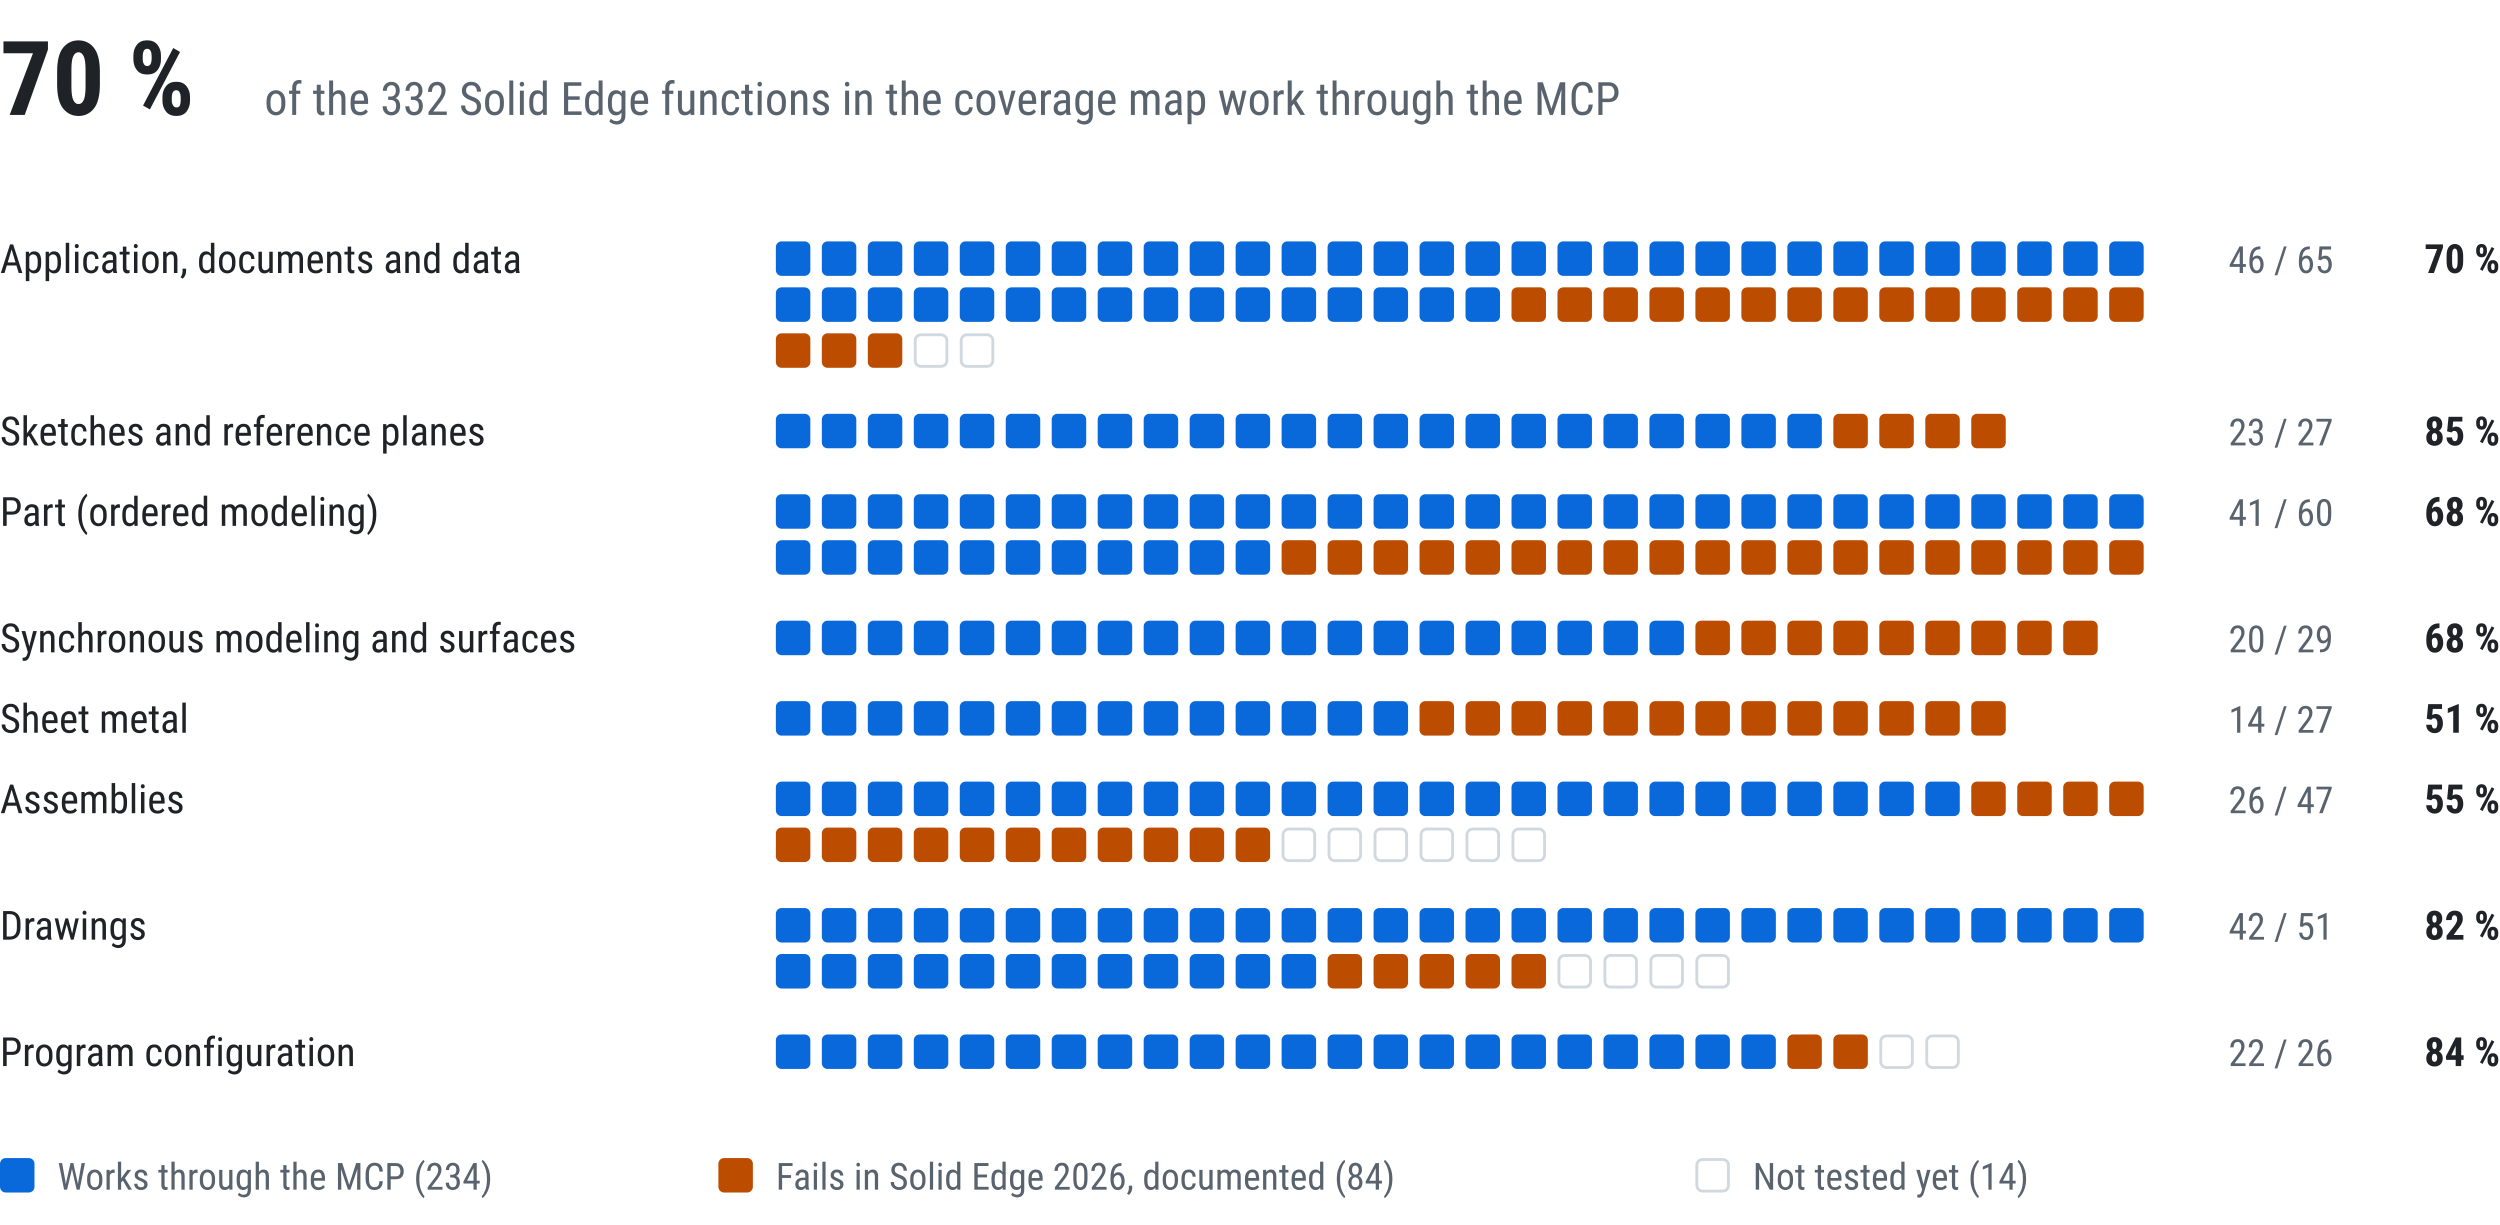
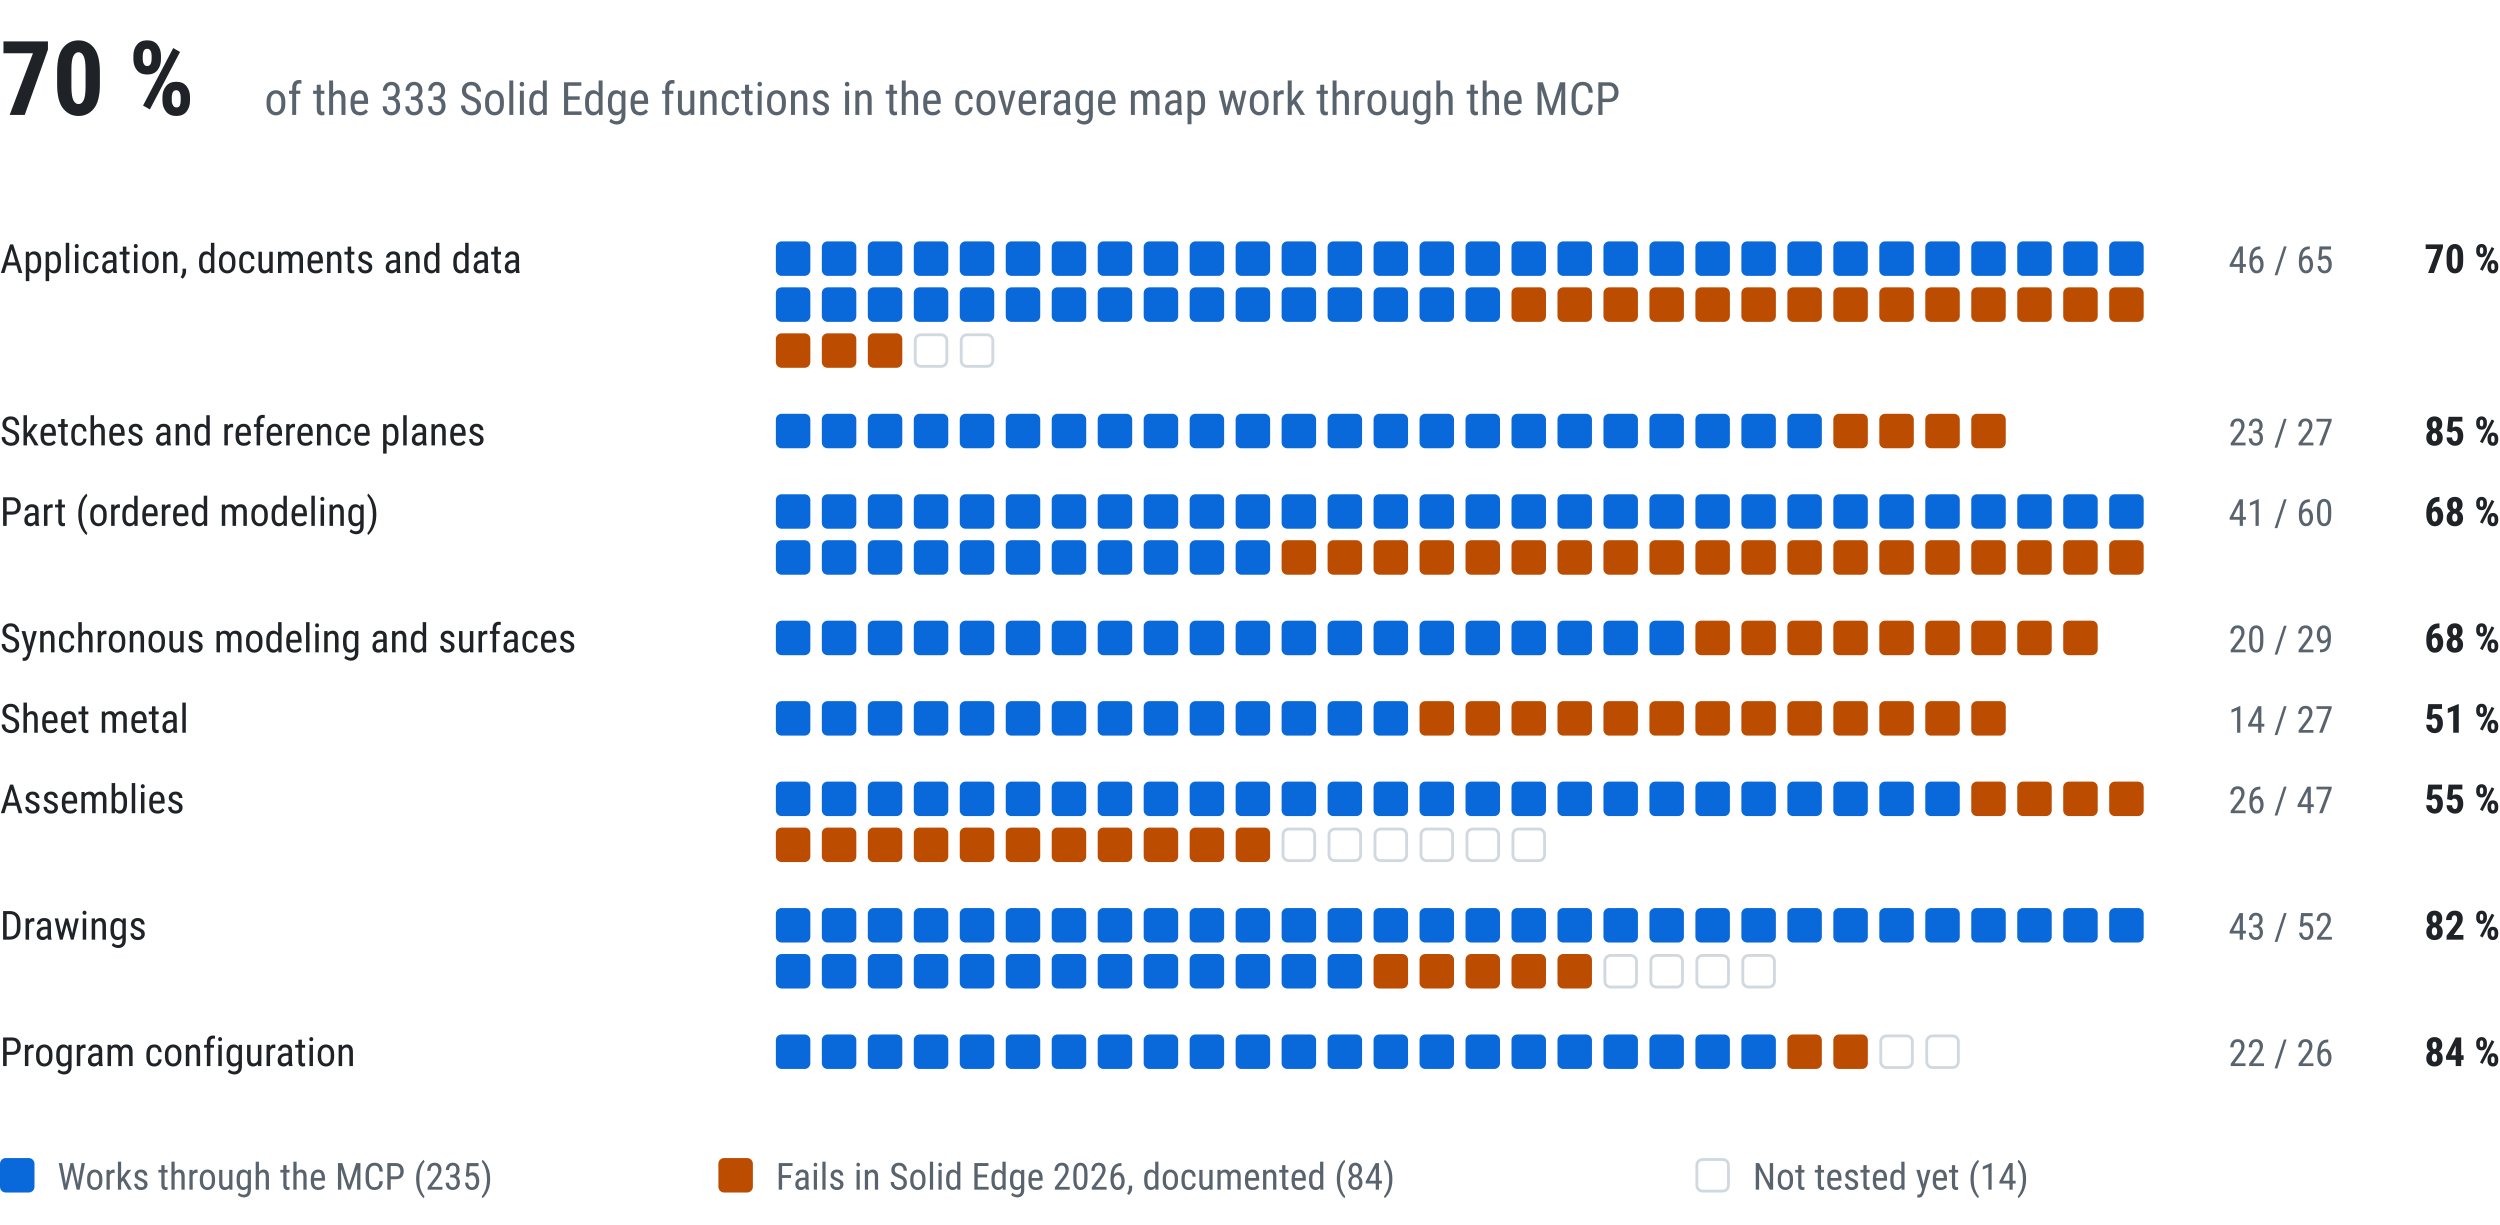
<svg xmlns="http://www.w3.org/2000/svg" width="870" height="426" viewBox="0 0 870 426" role="img" aria-labelledby="title desc">
  <g font-family="Bahnschrift, 'DIN Alternate', 'DIN 1451', D-DIN, Barlow, 'Roboto Condensed', 'Arial Narrow', sans-serif">
    <text x="0" y="40" font-size="36" font-weight="600" fill="#1f2328">70 %</text>
-     <text x="92" y="40" font-size="16" fill="#59636e">of the 332 Solid Edge functions in the coverage map work through the MCP</text>
+     <text x="92" y="40" font-size="16" fill="#59636e">of the 333 Solid Edge functions in the coverage map work through the MCP</text>
    <text x="0" y="95" font-size="14" fill="#1f2328">Application, documents and data</text>
    <rect x="270" y="84" width="12" height="12" rx="2" fill="#0969da" />
    <rect x="286" y="84" width="12" height="12" rx="2" fill="#0969da" />
    <rect x="302" y="84" width="12" height="12" rx="2" fill="#0969da" />
    <rect x="318" y="84" width="12" height="12" rx="2" fill="#0969da" />
    <rect x="334" y="84" width="12" height="12" rx="2" fill="#0969da" />
    <rect x="350" y="84" width="12" height="12" rx="2" fill="#0969da" />
    <rect x="366" y="84" width="12" height="12" rx="2" fill="#0969da" />
    <rect x="382" y="84" width="12" height="12" rx="2" fill="#0969da" />
    <rect x="398" y="84" width="12" height="12" rx="2" fill="#0969da" />
    <rect x="414" y="84" width="12" height="12" rx="2" fill="#0969da" />
    <rect x="430" y="84" width="12" height="12" rx="2" fill="#0969da" />
    <rect x="446" y="84" width="12" height="12" rx="2" fill="#0969da" />
    <rect x="462" y="84" width="12" height="12" rx="2" fill="#0969da" />
    <rect x="478" y="84" width="12" height="12" rx="2" fill="#0969da" />
    <rect x="494" y="84" width="12" height="12" rx="2" fill="#0969da" />
    <rect x="510" y="84" width="12" height="12" rx="2" fill="#0969da" />
    <rect x="526" y="84" width="12" height="12" rx="2" fill="#0969da" />
    <rect x="542" y="84" width="12" height="12" rx="2" fill="#0969da" />
    <rect x="558" y="84" width="12" height="12" rx="2" fill="#0969da" />
    <rect x="574" y="84" width="12" height="12" rx="2" fill="#0969da" />
    <rect x="590" y="84" width="12" height="12" rx="2" fill="#0969da" />
    <rect x="606" y="84" width="12" height="12" rx="2" fill="#0969da" />
    <rect x="622" y="84" width="12" height="12" rx="2" fill="#0969da" />
    <rect x="638" y="84" width="12" height="12" rx="2" fill="#0969da" />
    <rect x="654" y="84" width="12" height="12" rx="2" fill="#0969da" />
    <rect x="670" y="84" width="12" height="12" rx="2" fill="#0969da" />
    <rect x="686" y="84" width="12" height="12" rx="2" fill="#0969da" />
    <rect x="702" y="84" width="12" height="12" rx="2" fill="#0969da" />
    <rect x="718" y="84" width="12" height="12" rx="2" fill="#0969da" />
    <rect x="734" y="84" width="12" height="12" rx="2" fill="#0969da" />
    <rect x="270" y="100" width="12" height="12" rx="2" fill="#0969da" />
    <rect x="286" y="100" width="12" height="12" rx="2" fill="#0969da" />
    <rect x="302" y="100" width="12" height="12" rx="2" fill="#0969da" />
    <rect x="318" y="100" width="12" height="12" rx="2" fill="#0969da" />
    <rect x="334" y="100" width="12" height="12" rx="2" fill="#0969da" />
    <rect x="350" y="100" width="12" height="12" rx="2" fill="#0969da" />
    <rect x="366" y="100" width="12" height="12" rx="2" fill="#0969da" />
    <rect x="382" y="100" width="12" height="12" rx="2" fill="#0969da" />
    <rect x="398" y="100" width="12" height="12" rx="2" fill="#0969da" />
    <rect x="414" y="100" width="12" height="12" rx="2" fill="#0969da" />
    <rect x="430" y="100" width="12" height="12" rx="2" fill="#0969da" />
    <rect x="446" y="100" width="12" height="12" rx="2" fill="#0969da" />
    <rect x="462" y="100" width="12" height="12" rx="2" fill="#0969da" />
    <rect x="478" y="100" width="12" height="12" rx="2" fill="#0969da" />
    <rect x="494" y="100" width="12" height="12" rx="2" fill="#0969da" />
    <rect x="510" y="100" width="12" height="12" rx="2" fill="#0969da" />
    <rect x="526" y="100" width="12" height="12" rx="2" fill="#bc4c00" />
    <rect x="542" y="100" width="12" height="12" rx="2" fill="#bc4c00" />
    <rect x="558" y="100" width="12" height="12" rx="2" fill="#bc4c00" />
    <rect x="574" y="100" width="12" height="12" rx="2" fill="#bc4c00" />
    <rect x="590" y="100" width="12" height="12" rx="2" fill="#bc4c00" />
    <rect x="606" y="100" width="12" height="12" rx="2" fill="#bc4c00" />
    <rect x="622" y="100" width="12" height="12" rx="2" fill="#bc4c00" />
    <rect x="638" y="100" width="12" height="12" rx="2" fill="#bc4c00" />
    <rect x="654" y="100" width="12" height="12" rx="2" fill="#bc4c00" />
    <rect x="670" y="100" width="12" height="12" rx="2" fill="#bc4c00" />
    <rect x="686" y="100" width="12" height="12" rx="2" fill="#bc4c00" />
    <rect x="702" y="100" width="12" height="12" rx="2" fill="#bc4c00" />
    <rect x="718" y="100" width="12" height="12" rx="2" fill="#bc4c00" />
    <rect x="734" y="100" width="12" height="12" rx="2" fill="#bc4c00" />
    <rect x="270" y="116" width="12" height="12" rx="2" fill="#bc4c00" />
    <rect x="286" y="116" width="12" height="12" rx="2" fill="#bc4c00" />
    <rect x="302" y="116" width="12" height="12" rx="2" fill="#bc4c00" />
    <rect x="318.5" y="116.5" width="11" height="11" rx="2" fill="none" stroke="#d1d9e0" />
    <rect x="334.5" y="116.5" width="11" height="11" rx="2" fill="none" stroke="#d1d9e0" />
    <text x="812" y="95" font-size="13" text-anchor="end" fill="#59636e">46 / 65</text>
    <text x="870" y="95" font-size="14" font-weight="600" text-anchor="end" fill="#1f2328">70 %</text>
    <text x="0" y="155" font-size="14" fill="#1f2328">Sketches and reference planes</text>
    <rect x="270" y="144" width="12" height="12" rx="2" fill="#0969da" />
    <rect x="286" y="144" width="12" height="12" rx="2" fill="#0969da" />
    <rect x="302" y="144" width="12" height="12" rx="2" fill="#0969da" />
    <rect x="318" y="144" width="12" height="12" rx="2" fill="#0969da" />
    <rect x="334" y="144" width="12" height="12" rx="2" fill="#0969da" />
    <rect x="350" y="144" width="12" height="12" rx="2" fill="#0969da" />
    <rect x="366" y="144" width="12" height="12" rx="2" fill="#0969da" />
    <rect x="382" y="144" width="12" height="12" rx="2" fill="#0969da" />
    <rect x="398" y="144" width="12" height="12" rx="2" fill="#0969da" />
    <rect x="414" y="144" width="12" height="12" rx="2" fill="#0969da" />
    <rect x="430" y="144" width="12" height="12" rx="2" fill="#0969da" />
    <rect x="446" y="144" width="12" height="12" rx="2" fill="#0969da" />
    <rect x="462" y="144" width="12" height="12" rx="2" fill="#0969da" />
    <rect x="478" y="144" width="12" height="12" rx="2" fill="#0969da" />
    <rect x="494" y="144" width="12" height="12" rx="2" fill="#0969da" />
    <rect x="510" y="144" width="12" height="12" rx="2" fill="#0969da" />
    <rect x="526" y="144" width="12" height="12" rx="2" fill="#0969da" />
    <rect x="542" y="144" width="12" height="12" rx="2" fill="#0969da" />
    <rect x="558" y="144" width="12" height="12" rx="2" fill="#0969da" />
    <rect x="574" y="144" width="12" height="12" rx="2" fill="#0969da" />
    <rect x="590" y="144" width="12" height="12" rx="2" fill="#0969da" />
    <rect x="606" y="144" width="12" height="12" rx="2" fill="#0969da" />
    <rect x="622" y="144" width="12" height="12" rx="2" fill="#0969da" />
    <rect x="638" y="144" width="12" height="12" rx="2" fill="#bc4c00" />
    <rect x="654" y="144" width="12" height="12" rx="2" fill="#bc4c00" />
    <rect x="670" y="144" width="12" height="12" rx="2" fill="#bc4c00" />
    <rect x="686" y="144" width="12" height="12" rx="2" fill="#bc4c00" />
    <text x="812" y="155" font-size="13" text-anchor="end" fill="#59636e">23 / 27</text>
    <text x="870" y="155" font-size="14" font-weight="600" text-anchor="end" fill="#1f2328">85 %</text>
    <text x="0" y="183" font-size="14" fill="#1f2328">Part (ordered modeling)</text>
    <rect x="270" y="172" width="12" height="12" rx="2" fill="#0969da" />
    <rect x="286" y="172" width="12" height="12" rx="2" fill="#0969da" />
    <rect x="302" y="172" width="12" height="12" rx="2" fill="#0969da" />
    <rect x="318" y="172" width="12" height="12" rx="2" fill="#0969da" />
    <rect x="334" y="172" width="12" height="12" rx="2" fill="#0969da" />
    <rect x="350" y="172" width="12" height="12" rx="2" fill="#0969da" />
    <rect x="366" y="172" width="12" height="12" rx="2" fill="#0969da" />
    <rect x="382" y="172" width="12" height="12" rx="2" fill="#0969da" />
    <rect x="398" y="172" width="12" height="12" rx="2" fill="#0969da" />
    <rect x="414" y="172" width="12" height="12" rx="2" fill="#0969da" />
    <rect x="430" y="172" width="12" height="12" rx="2" fill="#0969da" />
    <rect x="446" y="172" width="12" height="12" rx="2" fill="#0969da" />
    <rect x="462" y="172" width="12" height="12" rx="2" fill="#0969da" />
    <rect x="478" y="172" width="12" height="12" rx="2" fill="#0969da" />
    <rect x="494" y="172" width="12" height="12" rx="2" fill="#0969da" />
    <rect x="510" y="172" width="12" height="12" rx="2" fill="#0969da" />
    <rect x="526" y="172" width="12" height="12" rx="2" fill="#0969da" />
    <rect x="542" y="172" width="12" height="12" rx="2" fill="#0969da" />
    <rect x="558" y="172" width="12" height="12" rx="2" fill="#0969da" />
    <rect x="574" y="172" width="12" height="12" rx="2" fill="#0969da" />
    <rect x="590" y="172" width="12" height="12" rx="2" fill="#0969da" />
    <rect x="606" y="172" width="12" height="12" rx="2" fill="#0969da" />
    <rect x="622" y="172" width="12" height="12" rx="2" fill="#0969da" />
    <rect x="638" y="172" width="12" height="12" rx="2" fill="#0969da" />
    <rect x="654" y="172" width="12" height="12" rx="2" fill="#0969da" />
    <rect x="670" y="172" width="12" height="12" rx="2" fill="#0969da" />
    <rect x="686" y="172" width="12" height="12" rx="2" fill="#0969da" />
    <rect x="702" y="172" width="12" height="12" rx="2" fill="#0969da" />
    <rect x="718" y="172" width="12" height="12" rx="2" fill="#0969da" />
    <rect x="734" y="172" width="12" height="12" rx="2" fill="#0969da" />
    <rect x="270" y="188" width="12" height="12" rx="2" fill="#0969da" />
    <rect x="286" y="188" width="12" height="12" rx="2" fill="#0969da" />
    <rect x="302" y="188" width="12" height="12" rx="2" fill="#0969da" />
    <rect x="318" y="188" width="12" height="12" rx="2" fill="#0969da" />
    <rect x="334" y="188" width="12" height="12" rx="2" fill="#0969da" />
    <rect x="350" y="188" width="12" height="12" rx="2" fill="#0969da" />
    <rect x="366" y="188" width="12" height="12" rx="2" fill="#0969da" />
    <rect x="382" y="188" width="12" height="12" rx="2" fill="#0969da" />
    <rect x="398" y="188" width="12" height="12" rx="2" fill="#0969da" />
    <rect x="414" y="188" width="12" height="12" rx="2" fill="#0969da" />
    <rect x="430" y="188" width="12" height="12" rx="2" fill="#0969da" />
    <rect x="446" y="188" width="12" height="12" rx="2" fill="#bc4c00" />
    <rect x="462" y="188" width="12" height="12" rx="2" fill="#bc4c00" />
    <rect x="478" y="188" width="12" height="12" rx="2" fill="#bc4c00" />
    <rect x="494" y="188" width="12" height="12" rx="2" fill="#bc4c00" />
    <rect x="510" y="188" width="12" height="12" rx="2" fill="#bc4c00" />
    <rect x="526" y="188" width="12" height="12" rx="2" fill="#bc4c00" />
    <rect x="542" y="188" width="12" height="12" rx="2" fill="#bc4c00" />
    <rect x="558" y="188" width="12" height="12" rx="2" fill="#bc4c00" />
    <rect x="574" y="188" width="12" height="12" rx="2" fill="#bc4c00" />
    <rect x="590" y="188" width="12" height="12" rx="2" fill="#bc4c00" />
    <rect x="606" y="188" width="12" height="12" rx="2" fill="#bc4c00" />
    <rect x="622" y="188" width="12" height="12" rx="2" fill="#bc4c00" />
    <rect x="638" y="188" width="12" height="12" rx="2" fill="#bc4c00" />
    <rect x="654" y="188" width="12" height="12" rx="2" fill="#bc4c00" />
    <rect x="670" y="188" width="12" height="12" rx="2" fill="#bc4c00" />
    <rect x="686" y="188" width="12" height="12" rx="2" fill="#bc4c00" />
    <rect x="702" y="188" width="12" height="12" rx="2" fill="#bc4c00" />
    <rect x="718" y="188" width="12" height="12" rx="2" fill="#bc4c00" />
    <rect x="734" y="188" width="12" height="12" rx="2" fill="#bc4c00" />
    <text x="812" y="183" font-size="13" text-anchor="end" fill="#59636e">41 / 60</text>
    <text x="870" y="183" font-size="14" font-weight="600" text-anchor="end" fill="#1f2328">68 %</text>
    <text x="0" y="227" font-size="14" fill="#1f2328">Synchronous modeling and surfaces</text>
    <rect x="270" y="216" width="12" height="12" rx="2" fill="#0969da" />
    <rect x="286" y="216" width="12" height="12" rx="2" fill="#0969da" />
    <rect x="302" y="216" width="12" height="12" rx="2" fill="#0969da" />
    <rect x="318" y="216" width="12" height="12" rx="2" fill="#0969da" />
    <rect x="334" y="216" width="12" height="12" rx="2" fill="#0969da" />
    <rect x="350" y="216" width="12" height="12" rx="2" fill="#0969da" />
    <rect x="366" y="216" width="12" height="12" rx="2" fill="#0969da" />
    <rect x="382" y="216" width="12" height="12" rx="2" fill="#0969da" />
    <rect x="398" y="216" width="12" height="12" rx="2" fill="#0969da" />
    <rect x="414" y="216" width="12" height="12" rx="2" fill="#0969da" />
    <rect x="430" y="216" width="12" height="12" rx="2" fill="#0969da" />
    <rect x="446" y="216" width="12" height="12" rx="2" fill="#0969da" />
    <rect x="462" y="216" width="12" height="12" rx="2" fill="#0969da" />
    <rect x="478" y="216" width="12" height="12" rx="2" fill="#0969da" />
    <rect x="494" y="216" width="12" height="12" rx="2" fill="#0969da" />
    <rect x="510" y="216" width="12" height="12" rx="2" fill="#0969da" />
    <rect x="526" y="216" width="12" height="12" rx="2" fill="#0969da" />
    <rect x="542" y="216" width="12" height="12" rx="2" fill="#0969da" />
    <rect x="558" y="216" width="12" height="12" rx="2" fill="#0969da" />
    <rect x="574" y="216" width="12" height="12" rx="2" fill="#0969da" />
    <rect x="590" y="216" width="12" height="12" rx="2" fill="#bc4c00" />
    <rect x="606" y="216" width="12" height="12" rx="2" fill="#bc4c00" />
    <rect x="622" y="216" width="12" height="12" rx="2" fill="#bc4c00" />
    <rect x="638" y="216" width="12" height="12" rx="2" fill="#bc4c00" />
    <rect x="654" y="216" width="12" height="12" rx="2" fill="#bc4c00" />
    <rect x="670" y="216" width="12" height="12" rx="2" fill="#bc4c00" />
    <rect x="686" y="216" width="12" height="12" rx="2" fill="#bc4c00" />
    <rect x="702" y="216" width="12" height="12" rx="2" fill="#bc4c00" />
    <rect x="718" y="216" width="12" height="12" rx="2" fill="#bc4c00" />
    <text x="812" y="227" font-size="13" text-anchor="end" fill="#59636e">20 / 29</text>
    <text x="870" y="227" font-size="14" font-weight="600" text-anchor="end" fill="#1f2328">68 %</text>
    <text x="0" y="255" font-size="14" fill="#1f2328">Sheet metal</text>
    <rect x="270" y="244" width="12" height="12" rx="2" fill="#0969da" />
    <rect x="286" y="244" width="12" height="12" rx="2" fill="#0969da" />
    <rect x="302" y="244" width="12" height="12" rx="2" fill="#0969da" />
    <rect x="318" y="244" width="12" height="12" rx="2" fill="#0969da" />
    <rect x="334" y="244" width="12" height="12" rx="2" fill="#0969da" />
    <rect x="350" y="244" width="12" height="12" rx="2" fill="#0969da" />
    <rect x="366" y="244" width="12" height="12" rx="2" fill="#0969da" />
    <rect x="382" y="244" width="12" height="12" rx="2" fill="#0969da" />
    <rect x="398" y="244" width="12" height="12" rx="2" fill="#0969da" />
    <rect x="414" y="244" width="12" height="12" rx="2" fill="#0969da" />
    <rect x="430" y="244" width="12" height="12" rx="2" fill="#0969da" />
    <rect x="446" y="244" width="12" height="12" rx="2" fill="#0969da" />
    <rect x="462" y="244" width="12" height="12" rx="2" fill="#0969da" />
    <rect x="478" y="244" width="12" height="12" rx="2" fill="#0969da" />
    <rect x="494" y="244" width="12" height="12" rx="2" fill="#bc4c00" />
    <rect x="510" y="244" width="12" height="12" rx="2" fill="#bc4c00" />
    <rect x="526" y="244" width="12" height="12" rx="2" fill="#bc4c00" />
    <rect x="542" y="244" width="12" height="12" rx="2" fill="#bc4c00" />
    <rect x="558" y="244" width="12" height="12" rx="2" fill="#bc4c00" />
    <rect x="574" y="244" width="12" height="12" rx="2" fill="#bc4c00" />
    <rect x="590" y="244" width="12" height="12" rx="2" fill="#bc4c00" />
    <rect x="606" y="244" width="12" height="12" rx="2" fill="#bc4c00" />
    <rect x="622" y="244" width="12" height="12" rx="2" fill="#bc4c00" />
    <rect x="638" y="244" width="12" height="12" rx="2" fill="#bc4c00" />
    <rect x="654" y="244" width="12" height="12" rx="2" fill="#bc4c00" />
    <rect x="670" y="244" width="12" height="12" rx="2" fill="#bc4c00" />
    <rect x="686" y="244" width="12" height="12" rx="2" fill="#bc4c00" />
    <text x="812" y="255" font-size="13" text-anchor="end" fill="#59636e">14 / 27</text>
    <text x="870" y="255" font-size="14" font-weight="600" text-anchor="end" fill="#1f2328">51 %</text>
    <text x="0" y="283" font-size="14" fill="#1f2328">Assemblies</text>
    <rect x="270" y="272" width="12" height="12" rx="2" fill="#0969da" />
    <rect x="286" y="272" width="12" height="12" rx="2" fill="#0969da" />
    <rect x="302" y="272" width="12" height="12" rx="2" fill="#0969da" />
    <rect x="318" y="272" width="12" height="12" rx="2" fill="#0969da" />
    <rect x="334" y="272" width="12" height="12" rx="2" fill="#0969da" />
    <rect x="350" y="272" width="12" height="12" rx="2" fill="#0969da" />
    <rect x="366" y="272" width="12" height="12" rx="2" fill="#0969da" />
    <rect x="382" y="272" width="12" height="12" rx="2" fill="#0969da" />
    <rect x="398" y="272" width="12" height="12" rx="2" fill="#0969da" />
    <rect x="414" y="272" width="12" height="12" rx="2" fill="#0969da" />
    <rect x="430" y="272" width="12" height="12" rx="2" fill="#0969da" />
    <rect x="446" y="272" width="12" height="12" rx="2" fill="#0969da" />
    <rect x="462" y="272" width="12" height="12" rx="2" fill="#0969da" />
    <rect x="478" y="272" width="12" height="12" rx="2" fill="#0969da" />
    <rect x="494" y="272" width="12" height="12" rx="2" fill="#0969da" />
    <rect x="510" y="272" width="12" height="12" rx="2" fill="#0969da" />
    <rect x="526" y="272" width="12" height="12" rx="2" fill="#0969da" />
    <rect x="542" y="272" width="12" height="12" rx="2" fill="#0969da" />
    <rect x="558" y="272" width="12" height="12" rx="2" fill="#0969da" />
    <rect x="574" y="272" width="12" height="12" rx="2" fill="#0969da" />
    <rect x="590" y="272" width="12" height="12" rx="2" fill="#0969da" />
    <rect x="606" y="272" width="12" height="12" rx="2" fill="#0969da" />
    <rect x="622" y="272" width="12" height="12" rx="2" fill="#0969da" />
    <rect x="638" y="272" width="12" height="12" rx="2" fill="#0969da" />
    <rect x="654" y="272" width="12" height="12" rx="2" fill="#0969da" />
    <rect x="670" y="272" width="12" height="12" rx="2" fill="#0969da" />
    <rect x="686" y="272" width="12" height="12" rx="2" fill="#bc4c00" />
    <rect x="702" y="272" width="12" height="12" rx="2" fill="#bc4c00" />
    <rect x="718" y="272" width="12" height="12" rx="2" fill="#bc4c00" />
    <rect x="734" y="272" width="12" height="12" rx="2" fill="#bc4c00" />
    <rect x="270" y="288" width="12" height="12" rx="2" fill="#bc4c00" />
    <rect x="286" y="288" width="12" height="12" rx="2" fill="#bc4c00" />
    <rect x="302" y="288" width="12" height="12" rx="2" fill="#bc4c00" />
    <rect x="318" y="288" width="12" height="12" rx="2" fill="#bc4c00" />
    <rect x="334" y="288" width="12" height="12" rx="2" fill="#bc4c00" />
    <rect x="350" y="288" width="12" height="12" rx="2" fill="#bc4c00" />
    <rect x="366" y="288" width="12" height="12" rx="2" fill="#bc4c00" />
    <rect x="382" y="288" width="12" height="12" rx="2" fill="#bc4c00" />
    <rect x="398" y="288" width="12" height="12" rx="2" fill="#bc4c00" />
    <rect x="414" y="288" width="12" height="12" rx="2" fill="#bc4c00" />
    <rect x="430" y="288" width="12" height="12" rx="2" fill="#bc4c00" />
    <rect x="446.5" y="288.5" width="11" height="11" rx="2" fill="none" stroke="#d1d9e0" />
    <rect x="462.5" y="288.5" width="11" height="11" rx="2" fill="none" stroke="#d1d9e0" />
    <rect x="478.5" y="288.5" width="11" height="11" rx="2" fill="none" stroke="#d1d9e0" />
    <rect x="494.5" y="288.5" width="11" height="11" rx="2" fill="none" stroke="#d1d9e0" />
    <rect x="510.5" y="288.5" width="11" height="11" rx="2" fill="none" stroke="#d1d9e0" />
    <rect x="526.5" y="288.5" width="11" height="11" rx="2" fill="none" stroke="#d1d9e0" />
    <text x="812" y="283" font-size="13" text-anchor="end" fill="#59636e">26 / 47</text>
    <text x="870" y="283" font-size="14" font-weight="600" text-anchor="end" fill="#1f2328">55 %</text>
    <text x="0" y="327" font-size="14" fill="#1f2328">Drawings</text>
    <rect x="270" y="316" width="12" height="12" rx="2" fill="#0969da" />
    <rect x="286" y="316" width="12" height="12" rx="2" fill="#0969da" />
    <rect x="302" y="316" width="12" height="12" rx="2" fill="#0969da" />
    <rect x="318" y="316" width="12" height="12" rx="2" fill="#0969da" />
    <rect x="334" y="316" width="12" height="12" rx="2" fill="#0969da" />
    <rect x="350" y="316" width="12" height="12" rx="2" fill="#0969da" />
    <rect x="366" y="316" width="12" height="12" rx="2" fill="#0969da" />
    <rect x="382" y="316" width="12" height="12" rx="2" fill="#0969da" />
    <rect x="398" y="316" width="12" height="12" rx="2" fill="#0969da" />
    <rect x="414" y="316" width="12" height="12" rx="2" fill="#0969da" />
    <rect x="430" y="316" width="12" height="12" rx="2" fill="#0969da" />
    <rect x="446" y="316" width="12" height="12" rx="2" fill="#0969da" />
    <rect x="462" y="316" width="12" height="12" rx="2" fill="#0969da" />
    <rect x="478" y="316" width="12" height="12" rx="2" fill="#0969da" />
    <rect x="494" y="316" width="12" height="12" rx="2" fill="#0969da" />
    <rect x="510" y="316" width="12" height="12" rx="2" fill="#0969da" />
    <rect x="526" y="316" width="12" height="12" rx="2" fill="#0969da" />
    <rect x="542" y="316" width="12" height="12" rx="2" fill="#0969da" />
    <rect x="558" y="316" width="12" height="12" rx="2" fill="#0969da" />
    <rect x="574" y="316" width="12" height="12" rx="2" fill="#0969da" />
    <rect x="590" y="316" width="12" height="12" rx="2" fill="#0969da" />
    <rect x="606" y="316" width="12" height="12" rx="2" fill="#0969da" />
    <rect x="622" y="316" width="12" height="12" rx="2" fill="#0969da" />
    <rect x="638" y="316" width="12" height="12" rx="2" fill="#0969da" />
    <rect x="654" y="316" width="12" height="12" rx="2" fill="#0969da" />
    <rect x="670" y="316" width="12" height="12" rx="2" fill="#0969da" />
    <rect x="686" y="316" width="12" height="12" rx="2" fill="#0969da" />
    <rect x="702" y="316" width="12" height="12" rx="2" fill="#0969da" />
    <rect x="718" y="316" width="12" height="12" rx="2" fill="#0969da" />
    <rect x="734" y="316" width="12" height="12" rx="2" fill="#0969da" />
    <rect x="270" y="332" width="12" height="12" rx="2" fill="#0969da" />
    <rect x="286" y="332" width="12" height="12" rx="2" fill="#0969da" />
    <rect x="302" y="332" width="12" height="12" rx="2" fill="#0969da" />
    <rect x="318" y="332" width="12" height="12" rx="2" fill="#0969da" />
    <rect x="334" y="332" width="12" height="12" rx="2" fill="#0969da" />
    <rect x="350" y="332" width="12" height="12" rx="2" fill="#0969da" />
    <rect x="366" y="332" width="12" height="12" rx="2" fill="#0969da" />
    <rect x="382" y="332" width="12" height="12" rx="2" fill="#0969da" />
    <rect x="398" y="332" width="12" height="12" rx="2" fill="#0969da" />
    <rect x="414" y="332" width="12" height="12" rx="2" fill="#0969da" />
    <rect x="430" y="332" width="12" height="12" rx="2" fill="#0969da" />
    <rect x="446" y="332" width="12" height="12" rx="2" fill="#0969da" />
-     <rect x="462" y="332" width="12" height="12" rx="2" fill="#bc4c00" />
+     <rect x="462" y="332" width="12" height="12" rx="2" fill="#0969da" />
    <rect x="478" y="332" width="12" height="12" rx="2" fill="#bc4c00" />
    <rect x="494" y="332" width="12" height="12" rx="2" fill="#bc4c00" />
    <rect x="510" y="332" width="12" height="12" rx="2" fill="#bc4c00" />
    <rect x="526" y="332" width="12" height="12" rx="2" fill="#bc4c00" />
-     <rect x="542.5" y="332.5" width="11" height="11" rx="2" fill="none" stroke="#d1d9e0" />
+     <rect x="542" y="332" width="12" height="12" rx="2" fill="#bc4c00" />
    <rect x="558.5" y="332.5" width="11" height="11" rx="2" fill="none" stroke="#d1d9e0" />
    <rect x="574.5" y="332.5" width="11" height="11" rx="2" fill="none" stroke="#d1d9e0" />
    <rect x="590.5" y="332.5" width="11" height="11" rx="2" fill="none" stroke="#d1d9e0" />
-     <text x="812" y="327" font-size="13" text-anchor="end" fill="#59636e">42 / 51</text>
+     <rect x="606.5" y="332.5" width="11" height="11" rx="2" fill="none" stroke="#d1d9e0" />
+     <text x="812" y="327" font-size="13" text-anchor="end" fill="#59636e">43 / 52</text>
    <text x="870" y="327" font-size="14" font-weight="600" text-anchor="end" fill="#1f2328">82 %</text>
    <text x="0" y="371" font-size="14" fill="#1f2328">Program configuration</text>
    <rect x="270" y="360" width="12" height="12" rx="2" fill="#0969da" />
    <rect x="286" y="360" width="12" height="12" rx="2" fill="#0969da" />
    <rect x="302" y="360" width="12" height="12" rx="2" fill="#0969da" />
    <rect x="318" y="360" width="12" height="12" rx="2" fill="#0969da" />
    <rect x="334" y="360" width="12" height="12" rx="2" fill="#0969da" />
    <rect x="350" y="360" width="12" height="12" rx="2" fill="#0969da" />
    <rect x="366" y="360" width="12" height="12" rx="2" fill="#0969da" />
    <rect x="382" y="360" width="12" height="12" rx="2" fill="#0969da" />
    <rect x="398" y="360" width="12" height="12" rx="2" fill="#0969da" />
    <rect x="414" y="360" width="12" height="12" rx="2" fill="#0969da" />
    <rect x="430" y="360" width="12" height="12" rx="2" fill="#0969da" />
    <rect x="446" y="360" width="12" height="12" rx="2" fill="#0969da" />
    <rect x="462" y="360" width="12" height="12" rx="2" fill="#0969da" />
    <rect x="478" y="360" width="12" height="12" rx="2" fill="#0969da" />
    <rect x="494" y="360" width="12" height="12" rx="2" fill="#0969da" />
    <rect x="510" y="360" width="12" height="12" rx="2" fill="#0969da" />
    <rect x="526" y="360" width="12" height="12" rx="2" fill="#0969da" />
    <rect x="542" y="360" width="12" height="12" rx="2" fill="#0969da" />
    <rect x="558" y="360" width="12" height="12" rx="2" fill="#0969da" />
    <rect x="574" y="360" width="12" height="12" rx="2" fill="#0969da" />
    <rect x="590" y="360" width="12" height="12" rx="2" fill="#0969da" />
    <rect x="606" y="360" width="12" height="12" rx="2" fill="#0969da" />
    <rect x="622" y="360" width="12" height="12" rx="2" fill="#bc4c00" />
    <rect x="638" y="360" width="12" height="12" rx="2" fill="#bc4c00" />
    <rect x="654.5" y="360.5" width="11" height="11" rx="2" fill="none" stroke="#d1d9e0" />
    <rect x="670.5" y="360.5" width="11" height="11" rx="2" fill="none" stroke="#d1d9e0" />
    <text x="812" y="371" font-size="13" text-anchor="end" fill="#59636e">22 / 26</text>
    <text x="870" y="371" font-size="14" font-weight="600" text-anchor="end" fill="#1f2328">84 %</text>
    <rect x="0" y="403" width="12" height="12" rx="2" fill="#0969da" />
-     <text x="20" y="414" font-size="13" fill="#59636e">Works through the MCP (234)</text>
+     <text x="20" y="414" font-size="13" fill="#59636e">Works through the MCP (235)</text>
    <rect x="250" y="403" width="12" height="12" rx="2" fill="#bc4c00" />
    <text x="270" y="414" font-size="13" fill="#59636e">Fails in Solid Edge 2026, documented (84)</text>
    <rect x="590.5" y="403.5" width="11" height="11" rx="2" fill="none" stroke="#d1d9e0" />
    <text x="610" y="414" font-size="13" fill="#59636e">Not tested yet (14)</text>
  </g>
</svg>
